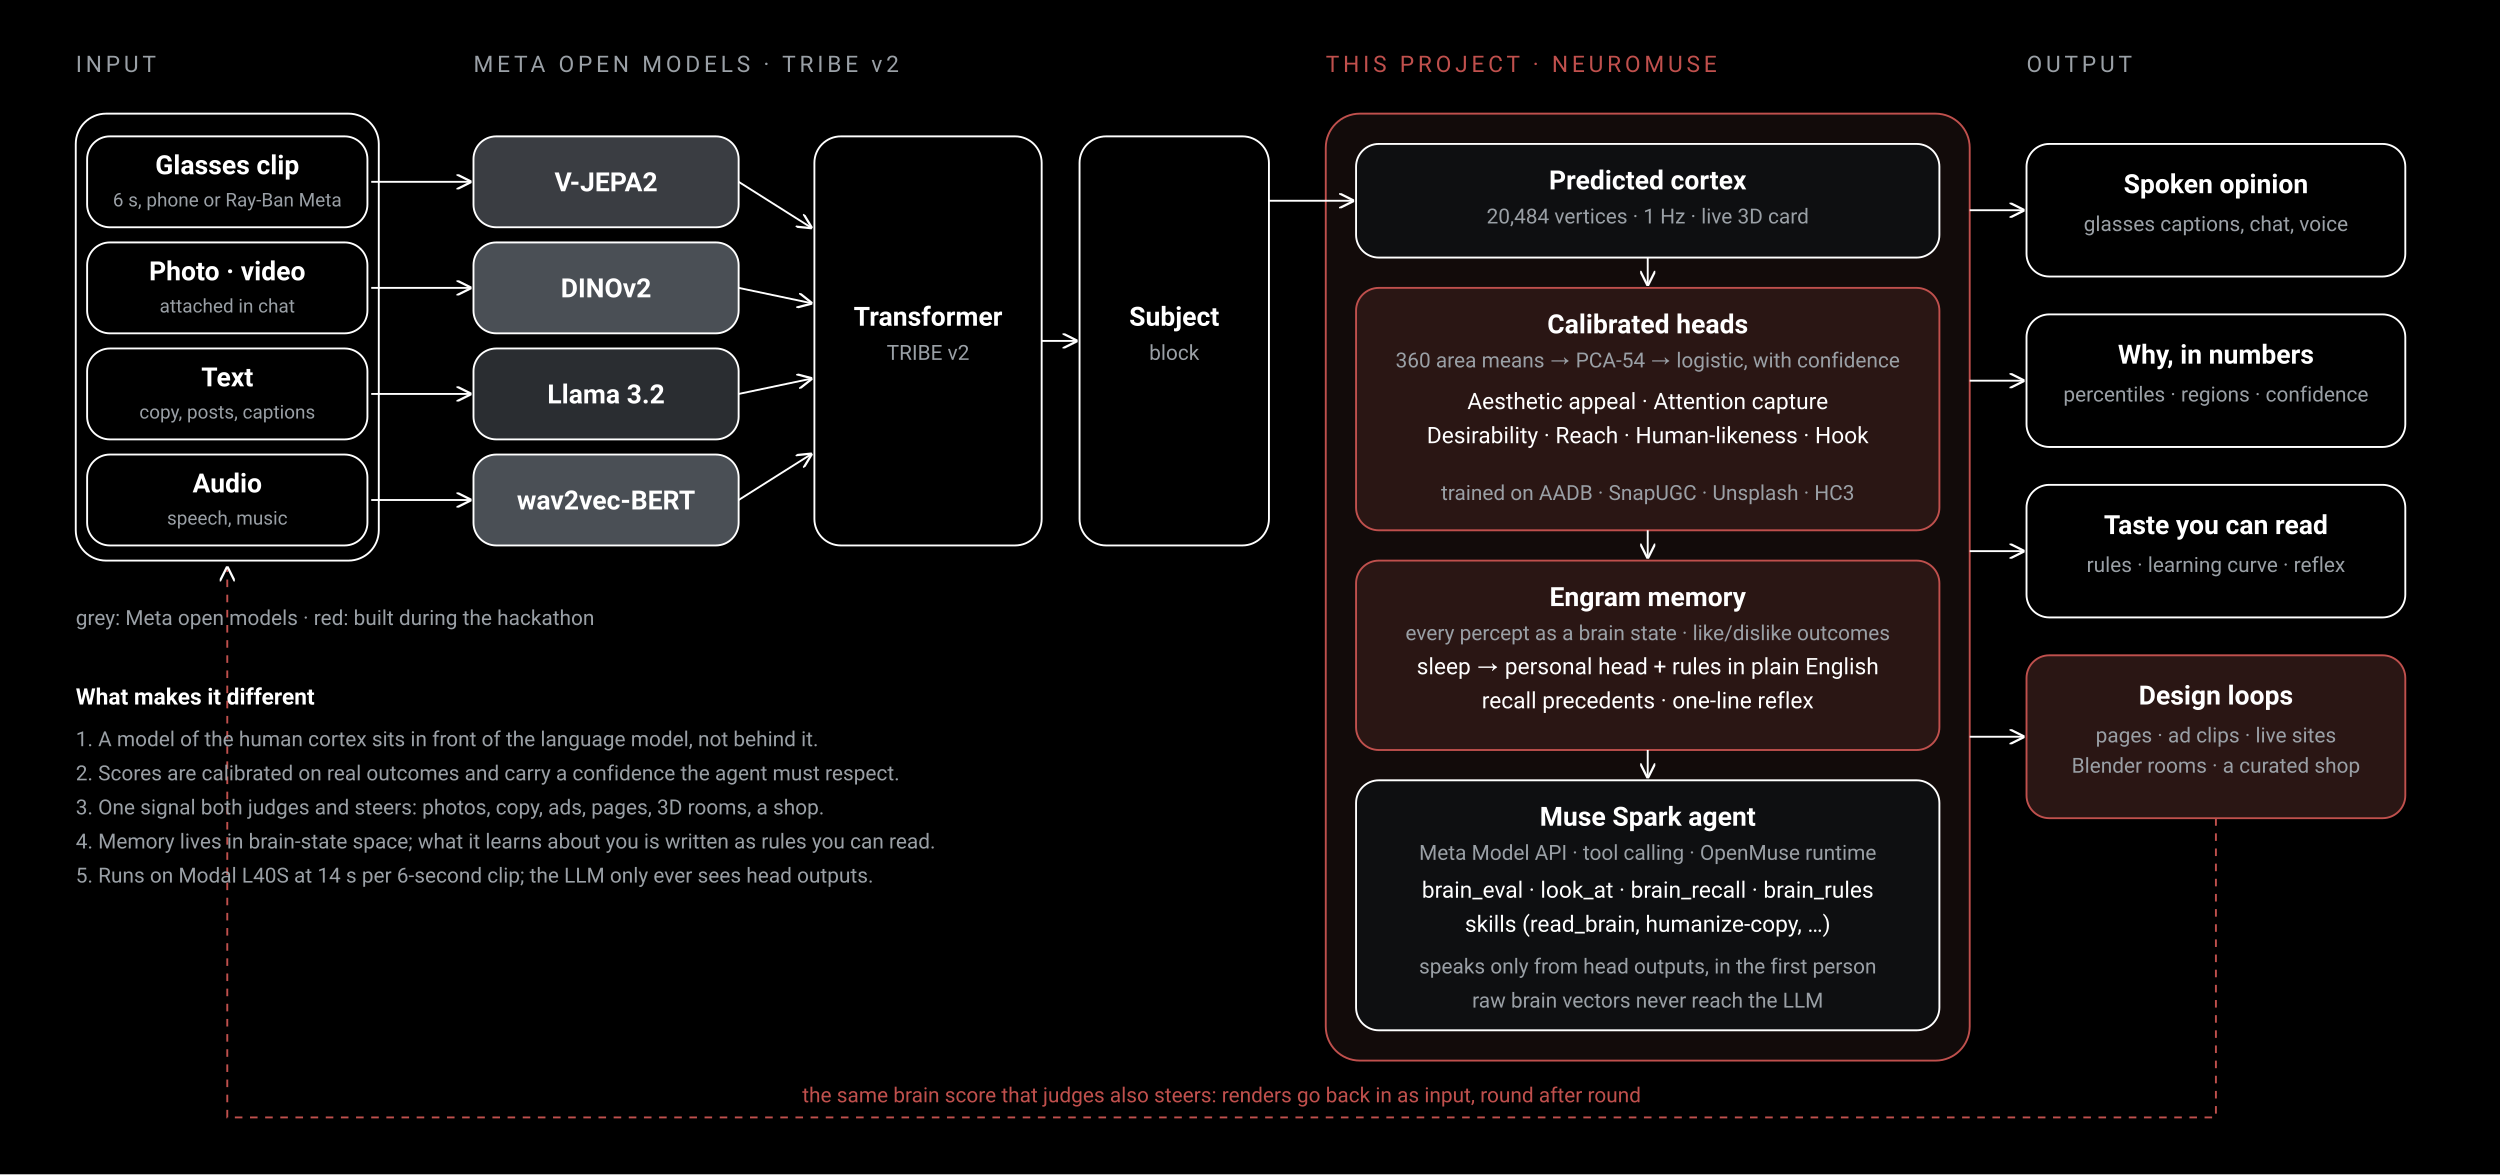
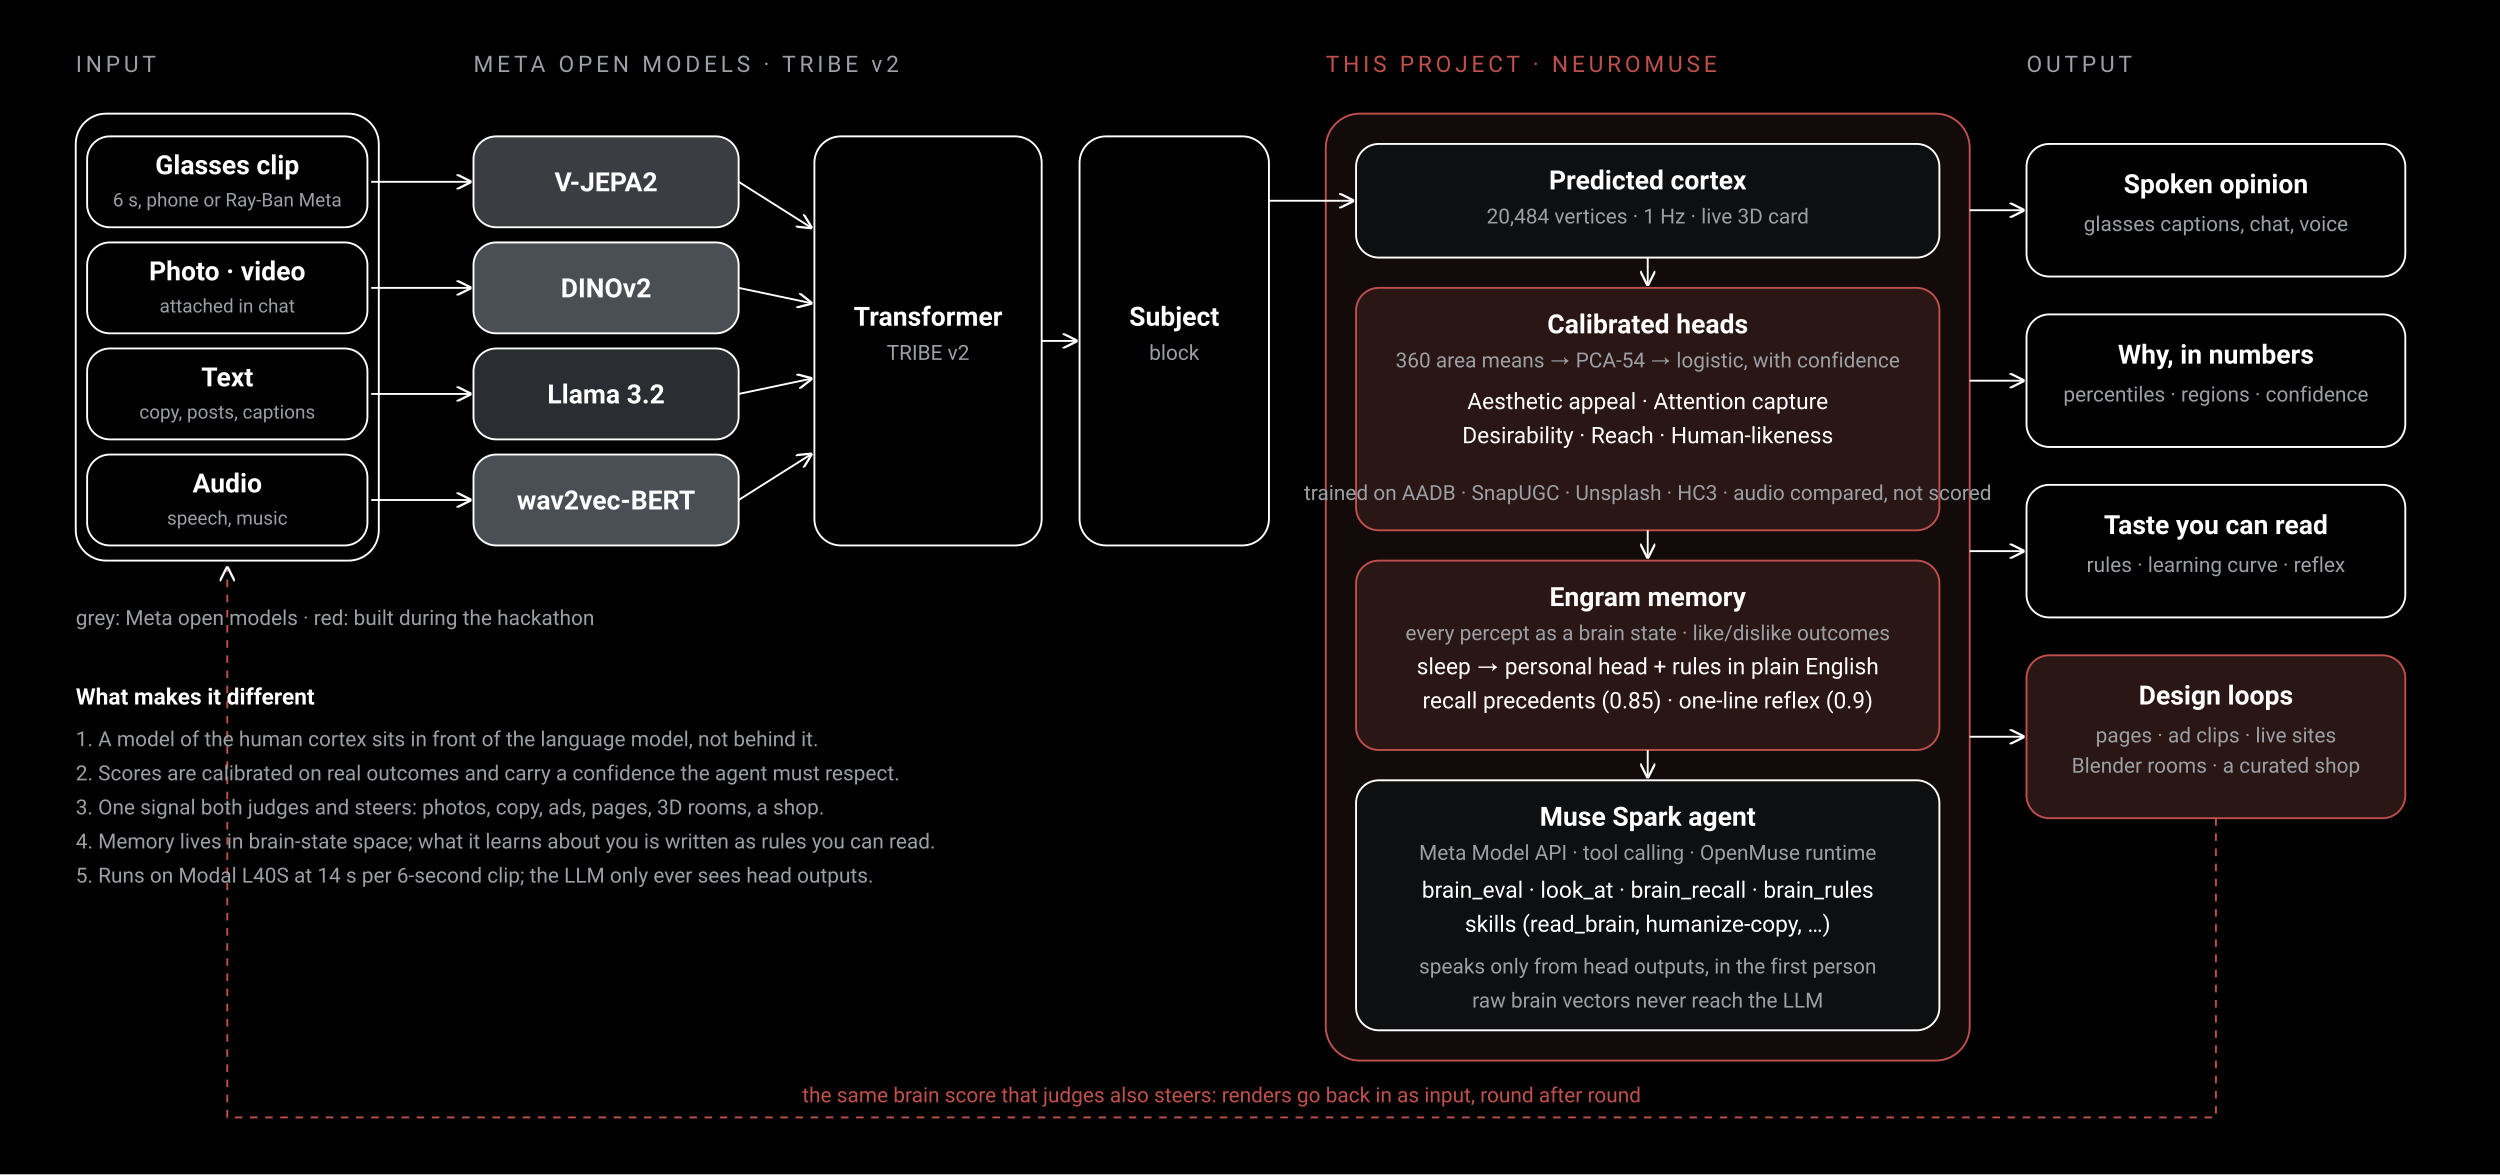
<svg xmlns="http://www.w3.org/2000/svg" width="1320" height="620" viewBox="0 0 1320 620" font-family="-apple-system, BlinkMacSystemFont, 'Segoe UI', Roboto, Helvetica, Arial, sans-serif">
  <defs>
    <marker id="a" markerWidth="8" markerHeight="8" refX="7" refY="4" orient="auto">
      <path d="M0,0 L8,4 L0,8" fill="none" stroke="#fff" stroke-width="1.2" />
    </marker>
  </defs>
  <rect width="1320" height="620" fill="#000" />
  <text x="40" y="38" fill="#9AA0A6" font-size="12" letter-spacing="2">INPUT</text>
  <text x="250" y="38" fill="#9AA0A6" font-size="12" letter-spacing="2">META OPEN MODELS · TRIBE v2</text>
  <text x="700" y="38" fill="#C0504D" font-size="12" letter-spacing="2">THIS PROJECT · NEUROMUSE</text>
  <text x="1070" y="38" fill="#9AA0A6" font-size="12" letter-spacing="2">OUTPUT</text>
  <g stroke="#fff" stroke-width="1" fill="none">
    <rect x="40" y="60" width="160" height="236" rx="16" />
  </g>
  <g fill="#fff" font-size="14" font-weight="600" text-anchor="middle">
    <rect x="46" y="72" width="148" height="48" rx="12" fill="none" stroke="#fff" />
    <text x="120" y="92">Glasses clip</text>
    <text x="120" y="109" font-size="10" font-weight="400" fill="#9AA0A6">6 s, phone or Ray-Ban Meta</text>
    <rect x="46" y="128" width="148" height="48" rx="12" fill="none" stroke="#fff" />
    <text x="120" y="148">Photo · video</text>
    <text x="120" y="165" font-size="10" font-weight="400" fill="#9AA0A6">attached in chat</text>
    <rect x="46" y="184" width="148" height="48" rx="12" fill="none" stroke="#fff" />
    <text x="120" y="204">Text</text>
    <text x="120" y="221" font-size="10" font-weight="400" fill="#9AA0A6">copy, posts, captions</text>
    <rect x="46" y="240" width="148" height="48" rx="12" fill="none" stroke="#fff" />
    <text x="120" y="260">Audio</text>
    <text x="120" y="277" font-size="10" font-weight="400" fill="#9AA0A6">speech, music</text>
  </g>
  <g font-size="14" font-weight="600" fill="#fff" text-anchor="middle">
    <rect x="250" y="72" width="140" height="48" rx="12" fill="#3A3D42" stroke="#fff" />
    <text x="320" y="101">V-JEPA2</text>
    <rect x="250" y="128" width="140" height="48" rx="12" fill="#4A4F55" stroke="#fff" />
    <text x="320" y="157">DINOv2</text>
    <rect x="250" y="184" width="140" height="48" rx="12" fill="#2A2D31" stroke="#fff" />
    <text x="320" y="213">Llama 3.2</text>
    <rect x="250" y="240" width="140" height="48" rx="12" fill="#4A4F55" stroke="#fff" />
    <text x="320" y="269">wav2vec-BERT</text>
  </g>
  <g stroke="#fff" stroke-width="1" marker-end="url(#a)">
    <line x1="196" y1="96" x2="248" y2="96" />
    <line x1="196" y1="152" x2="248" y2="152" />
    <line x1="196" y1="208" x2="248" y2="208" />
    <line x1="196" y1="264" x2="248" y2="264" />
  </g>
  <rect x="430" y="72" width="120" height="216" rx="14" fill="none" stroke="#fff" />
  <text x="490" y="172" fill="#fff" font-size="14" font-weight="600" text-anchor="middle">Transformer</text>
  <text x="490" y="190" fill="#9AA0A6" font-size="11" text-anchor="middle">TRIBE v2</text>
  <rect x="570" y="72" width="100" height="216" rx="14" fill="none" stroke="#fff" />
  <text x="620" y="172" fill="#fff" font-size="14" font-weight="600" text-anchor="middle">Subject</text>
  <text x="620" y="190" fill="#9AA0A6" font-size="11" text-anchor="middle">block</text>
  <g stroke="#fff" stroke-width="1" marker-end="url(#a)">
    <line x1="390" y1="96" x2="428" y2="120" />
    <line x1="390" y1="152" x2="428" y2="160" />
    <line x1="390" y1="208" x2="428" y2="200" />
    <line x1="390" y1="264" x2="428" y2="240" />
    <line x1="550" y1="180" x2="568" y2="180" />
  </g>
  <rect x="700" y="60" width="340" height="500" rx="18" fill="#120B0A" stroke="#C0504D" />
  <rect x="716" y="76" width="308" height="60" rx="12" fill="#0E0F11" stroke="#fff" />
  <text x="870" y="100" fill="#fff" font-size="14" font-weight="600" text-anchor="middle">Predicted cortex</text>
  <text x="870" y="118" fill="#9AA0A6" font-size="11" text-anchor="middle">20,484 vertices · 1 Hz · live 3D card</text>
  <line x1="670" y1="106" x2="714" y2="106" stroke="#fff" marker-end="url(#a)" />
  <rect x="716" y="152" width="308" height="128" rx="12" fill="#2A1614" stroke="#C0504D" />
  <text x="870" y="176" fill="#fff" font-size="14" font-weight="600" text-anchor="middle">Calibrated heads</text>
  <text x="870" y="194" fill="#9AA0A6" font-size="11" text-anchor="middle">360 area means → PCA-54 → logistic, with confidence</text>
  <text x="870" y="216" fill="#fff" font-size="12" text-anchor="middle">Aesthetic appeal · Attention capture</text>
-   <text x="870" y="234" fill="#fff" font-size="12" text-anchor="middle">Desirability · Reach · Human-likeness · Hook</text>
-   <text x="870" y="264" fill="#9AA0A6" font-size="11" text-anchor="middle">trained on AADB · SnapUGC · Unsplash · HC3</text>
+   <text x="870" y="234" fill="#fff" font-size="12" text-anchor="middle">Desirability · Reach · Human-likeness</text>
+   <text x="870" y="264" fill="#9AA0A6" font-size="11" text-anchor="middle">trained on AADB · SnapUGC · Unsplash · HC3 · audio compared, not scored</text>
  <line x1="870" y1="136" x2="870" y2="150" stroke="#fff" marker-end="url(#a)" />
  <rect x="716" y="296" width="308" height="100" rx="12" fill="#2A1614" stroke="#C0504D" />
  <text x="870" y="320" fill="#fff" font-size="14" font-weight="600" text-anchor="middle">Engram memory</text>
  <text x="870" y="338" fill="#9AA0A6" font-size="11" text-anchor="middle">every percept as a brain state · like/dislike outcomes</text>
  <text x="870" y="356" fill="#fff" font-size="12" text-anchor="middle">sleep → personal head + rules in plain English</text>
-   <text x="870" y="374" fill="#fff" font-size="12" text-anchor="middle">recall precedents · one-line reflex</text>
+   <text x="870" y="374" fill="#fff" font-size="12" text-anchor="middle">recall precedents (0.85) · one-line reflex (0.9)</text>
  <line x1="870" y1="280" x2="870" y2="294" stroke="#fff" marker-end="url(#a)" />
  <rect x="716" y="412" width="308" height="132" rx="12" fill="#0E0F11" stroke="#fff" />
  <text x="870" y="436" fill="#fff" font-size="14" font-weight="600" text-anchor="middle">Muse Spark agent</text>
  <text x="870" y="454" fill="#9AA0A6" font-size="11" text-anchor="middle">Meta Model API · tool calling · OpenMuse runtime</text>
  <text x="870" y="474" fill="#fff" font-size="12" text-anchor="middle">brain_eval · look_at · brain_recall · brain_rules</text>
  <text x="870" y="492" fill="#fff" font-size="12" text-anchor="middle">skills (read_brain, humanize-copy, …)</text>
  <text x="870" y="514" fill="#9AA0A6" font-size="11" text-anchor="middle">speaks only from head outputs, in the first person</text>
  <text x="870" y="532" fill="#9AA0A6" font-size="11" text-anchor="middle">raw brain vectors never reach the LLM</text>
  <line x1="870" y1="396" x2="870" y2="410" stroke="#fff" marker-end="url(#a)" />
  <g font-size="14" font-weight="600" fill="#fff" text-anchor="middle">
    <rect x="1070" y="76" width="200" height="70" rx="12" fill="none" stroke="#fff" />
    <text x="1170" y="102">Spoken opinion</text>
    <text x="1170" y="122" font-size="11" font-weight="400" fill="#9AA0A6">glasses captions, chat, voice</text>
    <rect x="1070" y="166" width="200" height="70" rx="12" fill="none" stroke="#fff" />
    <text x="1170" y="192">Why, in numbers</text>
    <text x="1170" y="212" font-size="11" font-weight="400" fill="#9AA0A6">percentiles · regions · confidence</text>
    <rect x="1070" y="256" width="200" height="70" rx="12" fill="none" stroke="#fff" />
    <text x="1170" y="282">Taste you can read</text>
    <text x="1170" y="302" font-size="11" font-weight="400" fill="#9AA0A6">rules · learning curve · reflex</text>
    <rect x="1070" y="346" width="200" height="86" rx="12" fill="#2A1614" stroke="#C0504D" />
    <text x="1170" y="372">Design loops</text>
    <text x="1170" y="392" font-size="11" font-weight="400" fill="#9AA0A6">pages · ad clips · live sites</text>
    <text x="1170" y="408" font-size="11" font-weight="400" fill="#9AA0A6">Blender rooms · a curated shop</text>
  </g>
  <g stroke="#fff" stroke-width="1" marker-end="url(#a)">
    <line x1="1040" y1="111" x2="1068" y2="111" />
    <line x1="1040" y1="201" x2="1068" y2="201" />
    <line x1="1040" y1="291" x2="1068" y2="291" />
    <line x1="1040" y1="389" x2="1068" y2="389" />
  </g>
  <path d="M1170 432 L1170 590 L120 590 L120 300" fill="none" stroke="#C0504D" stroke-width="1" stroke-dasharray="4 4" marker-end="url(#a)" />
  <text x="645" y="582" fill="#C0504D" font-size="11" text-anchor="middle">the same brain score that judges also steers: renders go back in as input, round after round</text>
  <text x="40" y="330" fill="#9AA0A6" font-size="11">grey: Meta open models · red: built during the hackathon</text>
  <text x="40" y="372" fill="#fff" font-size="12" font-weight="600">What makes it different</text>
  <text x="40" y="394" fill="#9AA0A6" font-size="11">1. A model of the human cortex sits in front of the language model, not behind it.</text>
  <text x="40" y="412" fill="#9AA0A6" font-size="11">2. Scores are calibrated on real outcomes and carry a confidence the agent must respect.</text>
  <text x="40" y="430" fill="#9AA0A6" font-size="11">3. One signal both judges and steers: photos, copy, ads, pages, 3D rooms, a shop.</text>
  <text x="40" y="448" fill="#9AA0A6" font-size="11">4. Memory lives in brain-state space; what it learns about you is written as rules you can read.</text>
  <text x="40" y="466" fill="#9AA0A6" font-size="11">5. Runs on Modal L40S at 14 s per 6-second clip; the LLM only ever sees head outputs.</text>
</svg>
